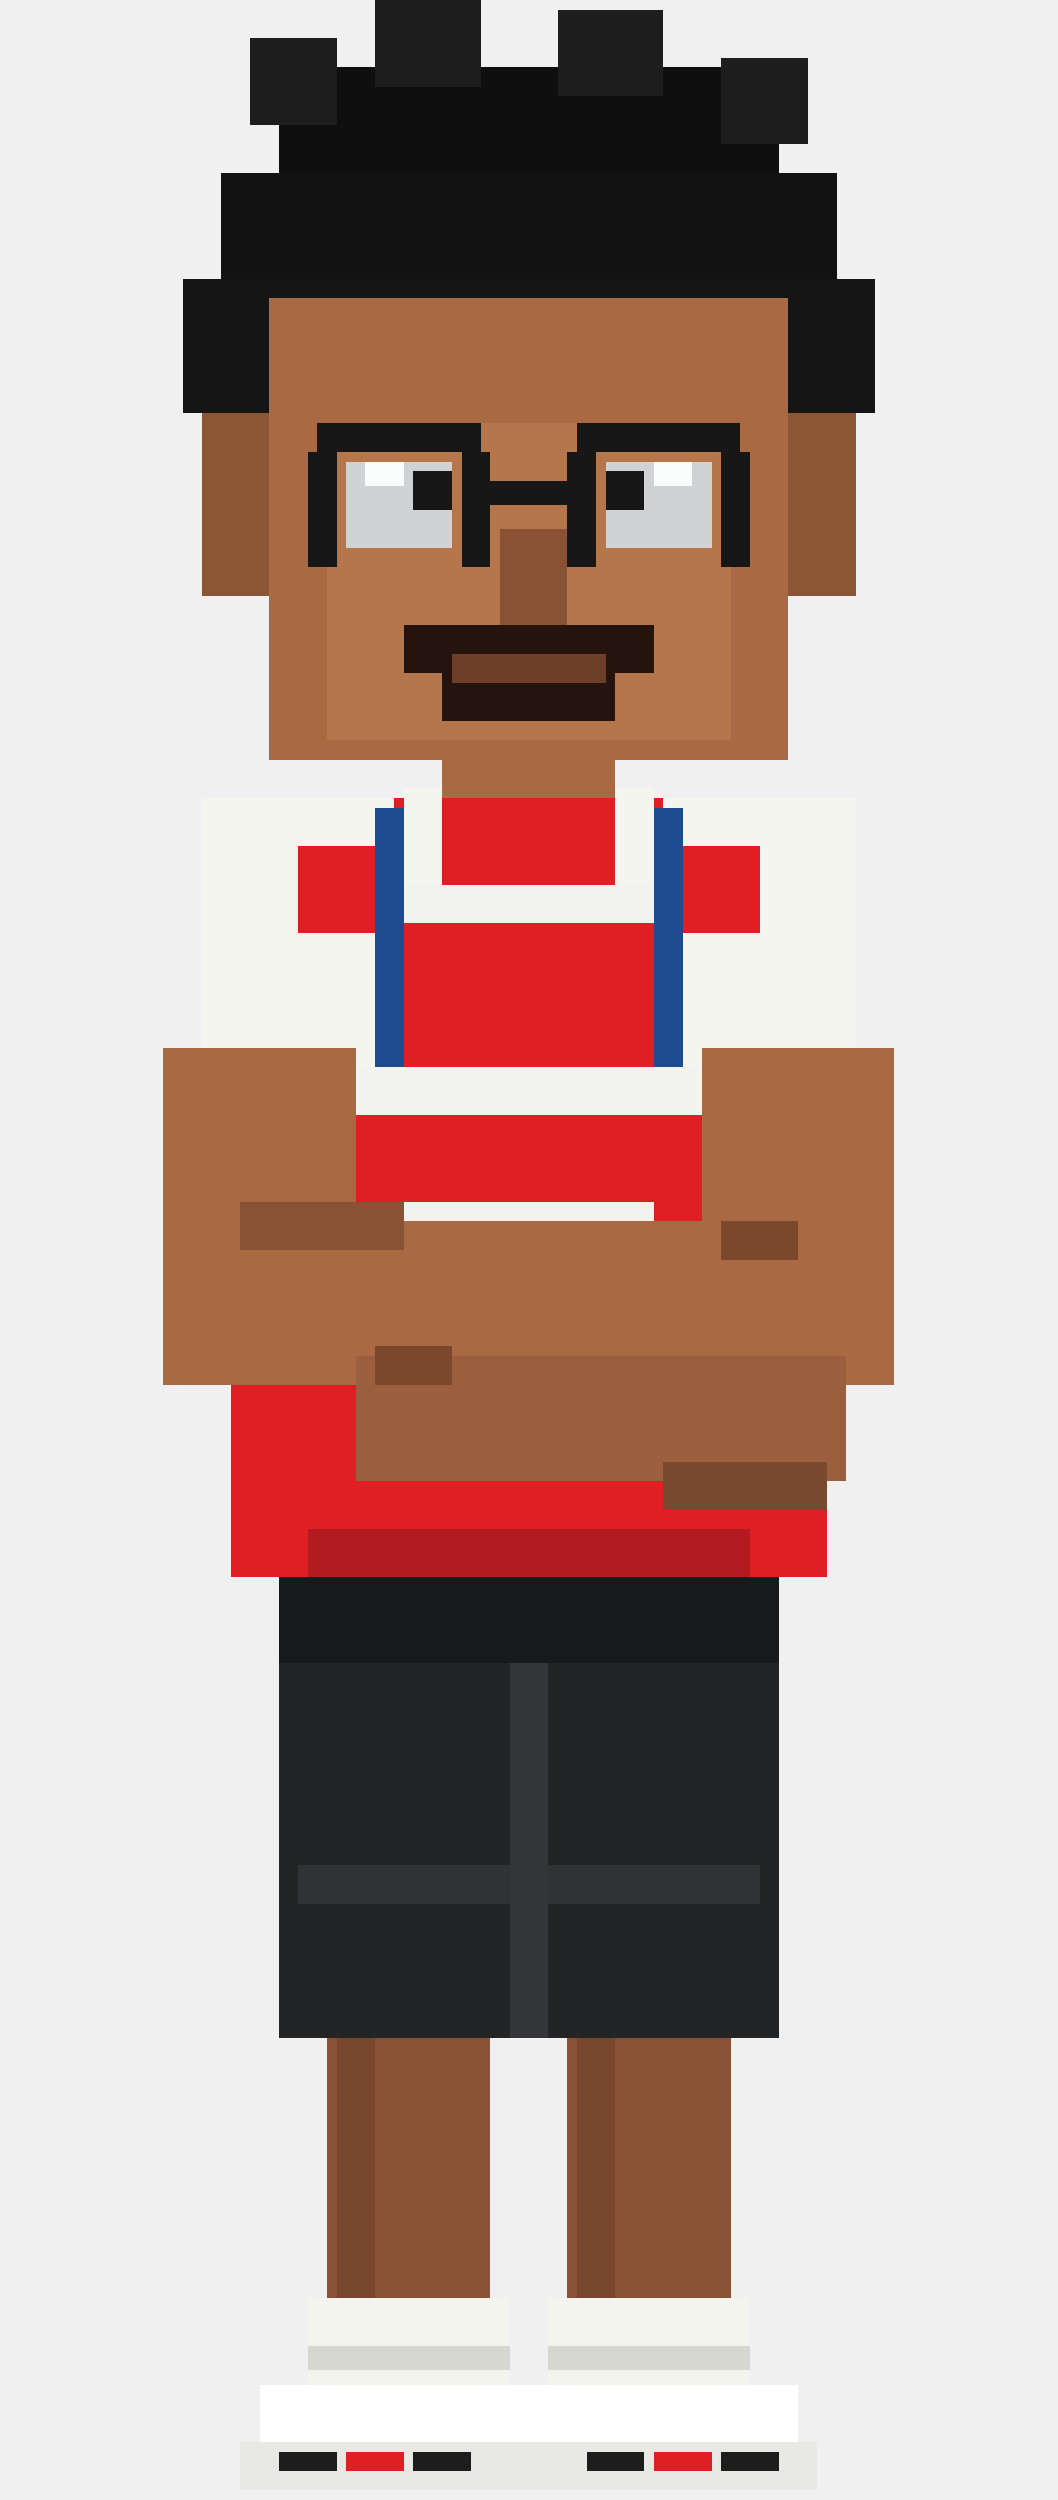
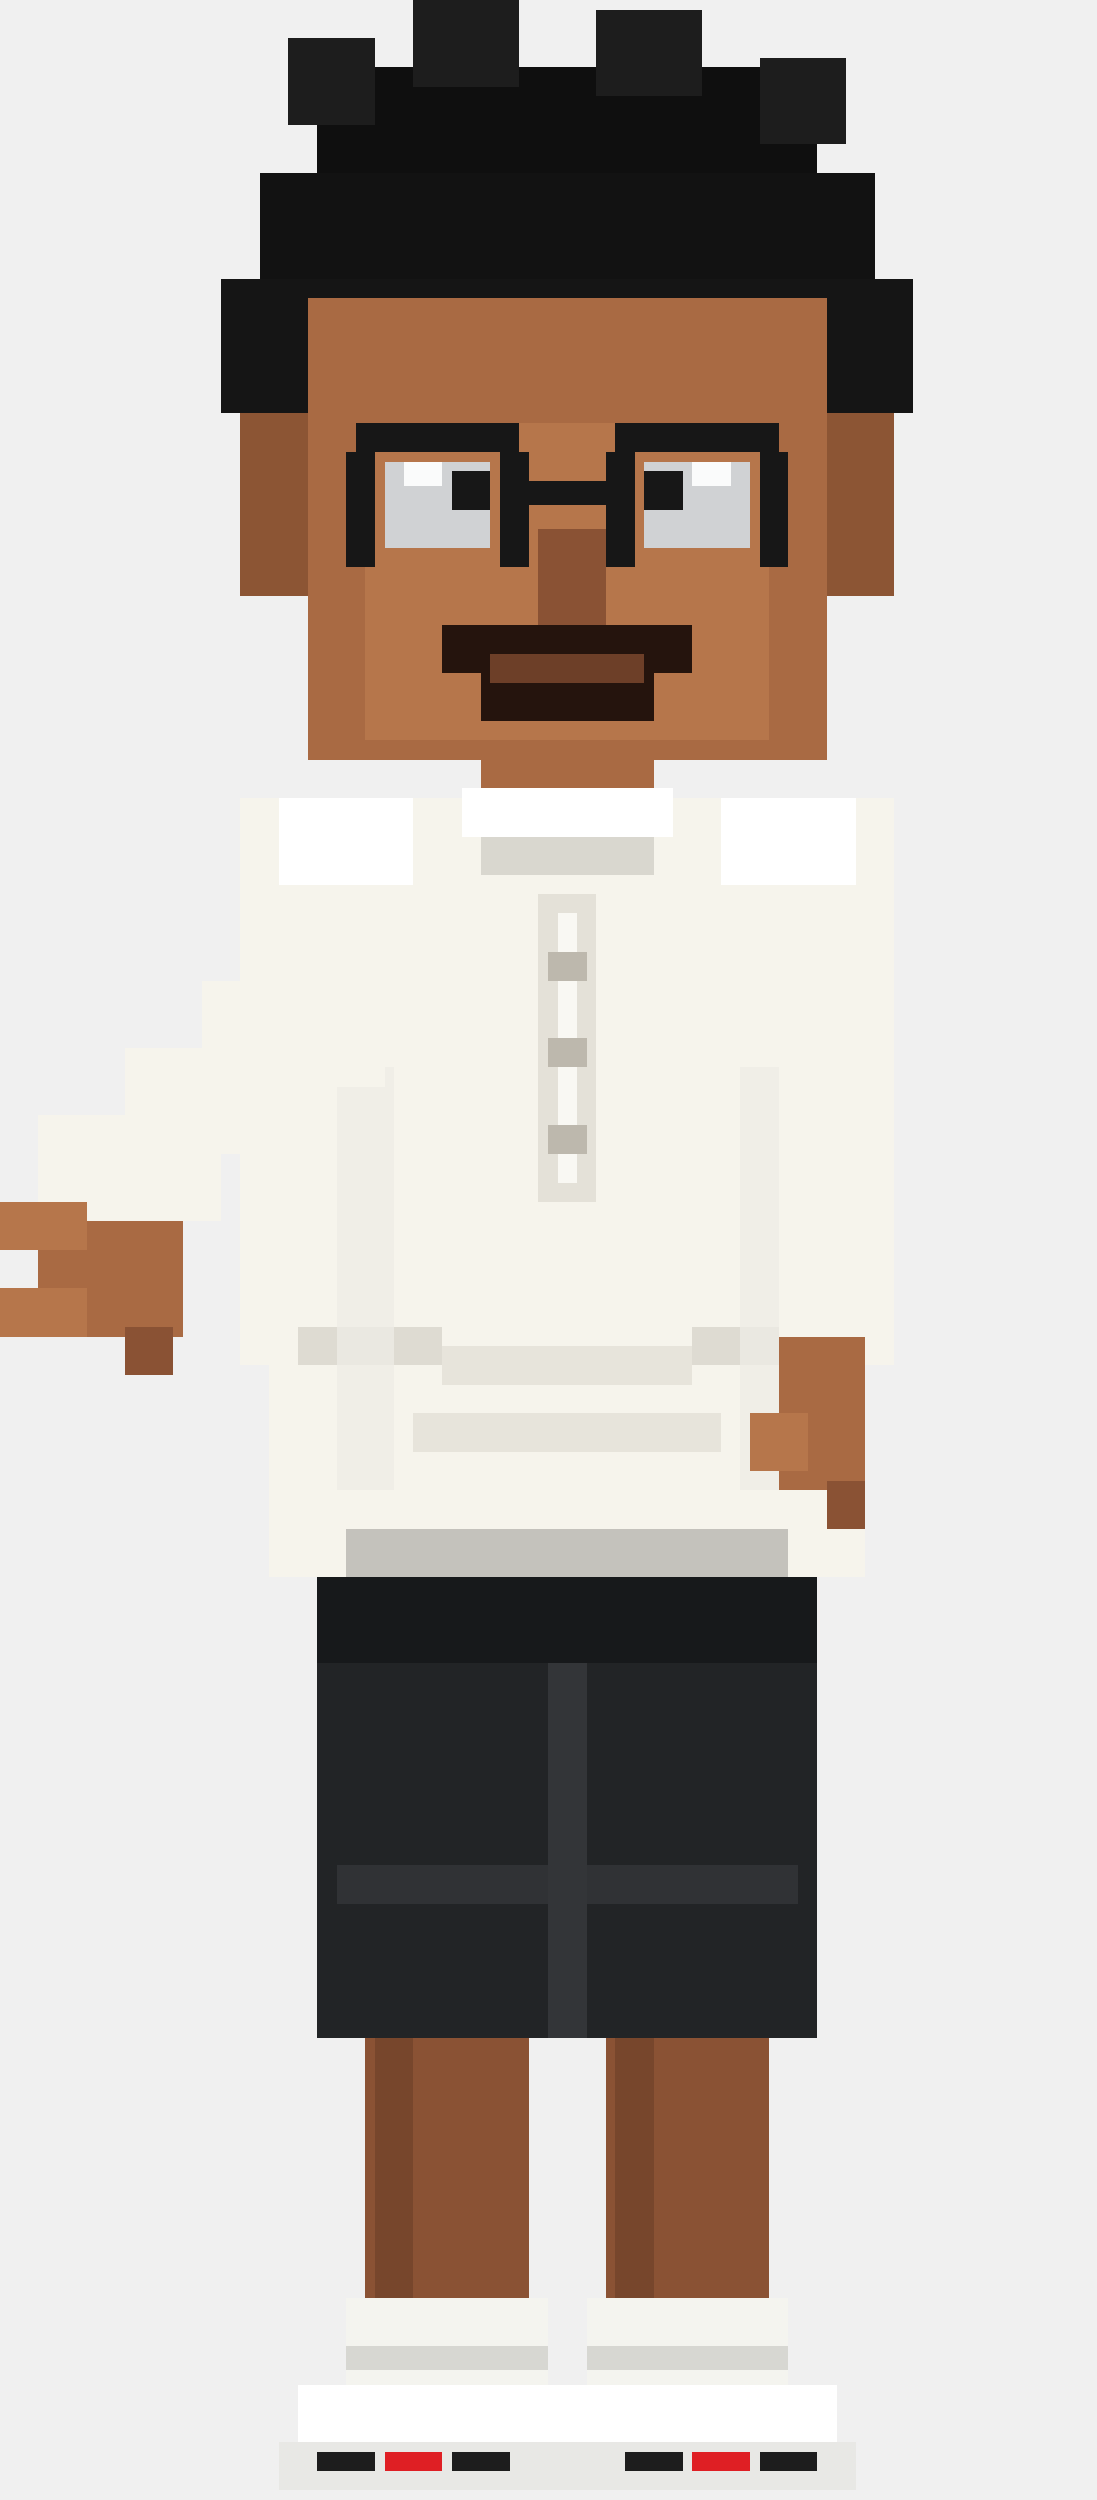
- <svg xmlns="http://www.w3.org/2000/svg" width="220" height="520" viewBox="0 0 220 520" shape-rendering="crispEdges">
-   <rect width="220" height="520" fill="none" />
+ <svg xmlns="http://www.w3.org/2000/svg" width="228" height="520" viewBox="-8 0 228 520" shape-rendering="crispEdges">
+   <rect x="-8" width="228" height="520" fill="none" />
  <rect x="58" y="14" width="104" height="22" fill="#0f0f0f" />
  <rect x="46" y="36" width="128" height="26" fill="#121212" />
  <rect x="38" y="58" width="144" height="28" fill="#151515" />
  <rect x="48" y="86" width="124" height="20" fill="#151515" />
  <rect x="52" y="8" width="18" height="18" fill="#1d1d1d" />
  <rect x="78" y="0" width="22" height="18" fill="#1d1d1d" />
  <rect x="116" y="2" width="22" height="18" fill="#1d1d1d" />
  <rect x="150" y="12" width="18" height="18" fill="#1d1d1d" />
  <rect x="42" y="86" width="20" height="38" fill="#8c5534" />
  <rect x="158" y="86" width="20" height="38" fill="#8c5534" />
  <rect x="56" y="62" width="108" height="96" fill="#a96a43" />
  <rect x="68" y="88" width="84" height="66" fill="#b6764b" />
  <rect x="66" y="88" width="34" height="6" fill="#171717" />
  <rect x="120" y="88" width="34" height="6" fill="#171717" />
  <rect x="64" y="94" width="6" height="24" fill="#171717" />
  <rect x="96" y="94" width="6" height="24" fill="#171717" />
  <rect x="118" y="94" width="6" height="24" fill="#171717" />
  <rect x="150" y="94" width="6" height="24" fill="#171717" />
  <rect x="102" y="100" width="16" height="5" fill="#171717" />
  <rect x="72" y="96" width="22" height="18" fill="#d8efff" opacity="0.76" />
  <rect x="126" y="96" width="22" height="18" fill="#d8efff" opacity="0.76" />
  <rect x="86" y="98" width="8" height="8" fill="#171717" />
  <rect x="126" y="98" width="8" height="8" fill="#171717" />
  <rect x="76" y="96" width="8" height="5" fill="#ffffff" opacity="0.9" />
  <rect x="136" y="96" width="8" height="5" fill="#ffffff" opacity="0.9" />
  <rect x="104" y="110" width="14" height="20" fill="#8a5234" />
  <rect x="84" y="130" width="52" height="10" fill="#25140d" />
  <rect x="92" y="140" width="36" height="10" fill="#25140d" />
  <rect x="94" y="136" width="32" height="6" fill="#6d3f28" />
  <rect x="96" y="156" width="28" height="18" fill="#a96a43" />
  <rect x="92" y="158" width="36" height="30" fill="#a96a43" />
-   <rect x="48" y="176" width="124" height="152" fill="#df1f24" />
-   <rect x="42" y="166" width="42" height="58" fill="#f5f5f0" />
-   <rect x="136" y="166" width="42" height="58" fill="#f5f5f0" />
-   <rect x="50" y="166" width="28" height="18" fill="#f5f5f0" />
-   <rect x="142" y="166" width="28" height="18" fill="#f5f5f0" />
-   <rect x="62" y="176" width="22" height="18" fill="#df1f24" />
-   <rect x="136" y="176" width="22" height="18" fill="#df1f24" />
-   <rect x="82" y="166" width="56" height="22" fill="#df1f24" />
-   <rect x="84" y="164" width="8" height="22" fill="#f5f5f0" />
-   <rect x="128" y="164" width="8" height="22" fill="#f5f5f0" />
-   <rect x="78" y="168" width="6" height="62" fill="#1f4c91" />
-   <rect x="136" y="168" width="6" height="62" fill="#1f4c91" />
-   <rect x="84" y="184" width="52" height="8" fill="#f2f2ee" />
-   <rect x="74" y="222" width="72" height="10" fill="#f2f2ee" />
-   <rect x="84" y="250" width="52" height="8" fill="#f2f2ee" />
+   <rect x="48" y="176" width="124" height="152" fill="#f6f4ec" />
+   <rect x="42" y="166" width="42" height="118" fill="#f6f4ec" />
+   <rect x="136" y="166" width="42" height="118" fill="#f6f4ec" />
+   <rect x="50" y="166" width="28" height="18" fill="#ffffff" />
+   <rect x="142" y="166" width="28" height="18" fill="#ffffff" />
+   <rect x="82" y="166" width="56" height="22" fill="#f6f4ec" />
+   <rect x="88" y="164" width="44" height="10" fill="#ffffff" />
+   <rect x="92" y="174" width="36" height="8" fill="#d9d7cf" />
+   <rect x="98" y="182" width="24" height="10" fill="#f6f4ec" />
+   <rect x="104" y="186" width="12" height="64" fill="#e4e1d8" />
+   <rect x="108" y="190" width="4" height="56" fill="#f9f8f3" />
+   <rect x="106" y="198" width="8" height="6" fill="#bdb8ad" />
+   <rect x="106" y="216" width="8" height="6" fill="#bdb8ad" />
+   <rect x="106" y="234" width="8" height="6" fill="#bdb8ad" />
+   <rect x="54" y="276" width="30" height="8" fill="#dedbd2" />
+   <rect x="136" y="276" width="32" height="8" fill="#dedbd2" />
+   <rect x="62" y="222" width="12" height="88" fill="#eeece5" opacity="0.75" />
+   <rect x="146" y="222" width="12" height="88" fill="#eeece5" opacity="0.75" />
  <rect x="64" y="318" width="92" height="18" fill="#111111" opacity="0.22" />
-   <rect x="34" y="218" width="40" height="70" fill="#a96a43" />
-   <rect x="146" y="218" width="40" height="70" fill="#a96a43" />
-   <rect x="52" y="254" width="102" height="28" fill="#a96a43" />
-   <rect x="74" y="282" width="102" height="26" fill="#9b5f3d" />
-   <rect x="50" y="250" width="34" height="10" fill="#8a5234" />
-   <rect x="138" y="304" width="34" height="10" fill="#79492f" />
-   <rect x="78" y="280" width="16" height="8" fill="#7b482e" />
-   <rect x="150" y="254" width="16" height="8" fill="#7b482e" />
+   <rect x="84" y="280" width="52" height="8" fill="#e7e4db" />
+   <rect x="78" y="294" width="64" height="8" fill="#e7e4db" />
+   <rect x="34" y="204" width="38" height="22" fill="#f6f4ec" />
+   <rect x="18" y="218" width="42" height="22" fill="#f6f4ec" />
+   <rect x="0" y="232" width="38" height="22" fill="#f6f4ec" />
+   <rect x="0" y="254" width="30" height="24" fill="#a96a43" />
+   <rect x="-8" y="250" width="18" height="10" fill="#b6764b" />
+   <rect x="-8" y="268" width="18" height="10" fill="#b6764b" />
+   <rect x="18" y="276" width="10" height="10" fill="#8a5234" />
+   <rect x="154" y="218" width="18" height="66" fill="#f6f4ec" />
+   <rect x="154" y="278" width="18" height="32" fill="#a96a43" />
+   <rect x="148" y="294" width="12" height="12" fill="#b6764b" />
+   <rect x="164" y="308" width="8" height="10" fill="#8a5234" />
  <rect x="58" y="328" width="104" height="96" fill="#222426" />
  <rect x="58" y="328" width="104" height="18" fill="#17191b" />
  <rect x="106" y="346" width="8" height="78" fill="#333538" />
  <rect x="62" y="388" width="44" height="8" fill="#303235" />
  <rect x="114" y="388" width="44" height="8" fill="#303235" />
  <rect x="68" y="424" width="34" height="54" fill="#8a5234" />
  <rect x="118" y="424" width="34" height="54" fill="#8a5234" />
  <rect x="70" y="424" width="8" height="54" fill="#77462c" />
  <rect x="120" y="424" width="8" height="54" fill="#77462c" />
  <rect x="64" y="478" width="42" height="22" fill="#f4f4ef" />
  <rect x="114" y="478" width="42" height="22" fill="#f4f4ef" />
  <rect x="64" y="488" width="42" height="5" fill="#d7d7d2" />
  <rect x="114" y="488" width="42" height="5" fill="#d7d7d2" />
  <rect x="54" y="496" width="58" height="18" fill="#ffffff" />
  <rect x="108" y="496" width="58" height="18" fill="#ffffff" />
  <rect x="50" y="508" width="62" height="10" fill="#e8e8e5" />
  <rect x="108" y="508" width="62" height="10" fill="#e8e8e5" />
  <rect x="58" y="510" width="12" height="4" fill="#1d1d1d" />
  <rect x="72" y="510" width="12" height="4" fill="#df1f24" />
  <rect x="86" y="510" width="12" height="4" fill="#1d1d1d" />
  <rect x="122" y="510" width="12" height="4" fill="#1d1d1d" />
  <rect x="136" y="510" width="12" height="4" fill="#df1f24" />
  <rect x="150" y="510" width="12" height="4" fill="#1d1d1d" />
</svg>
